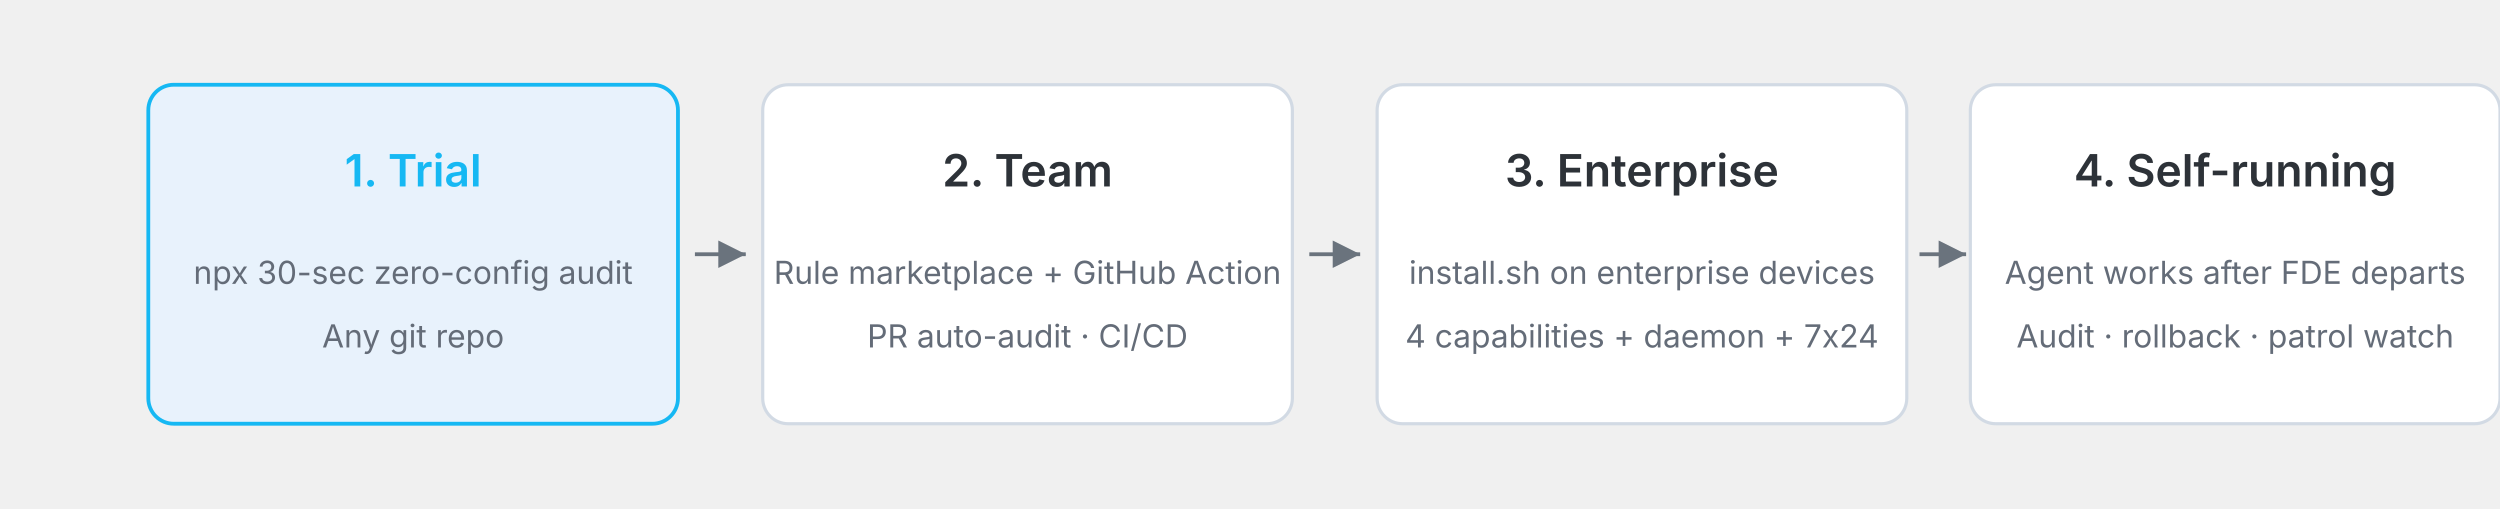
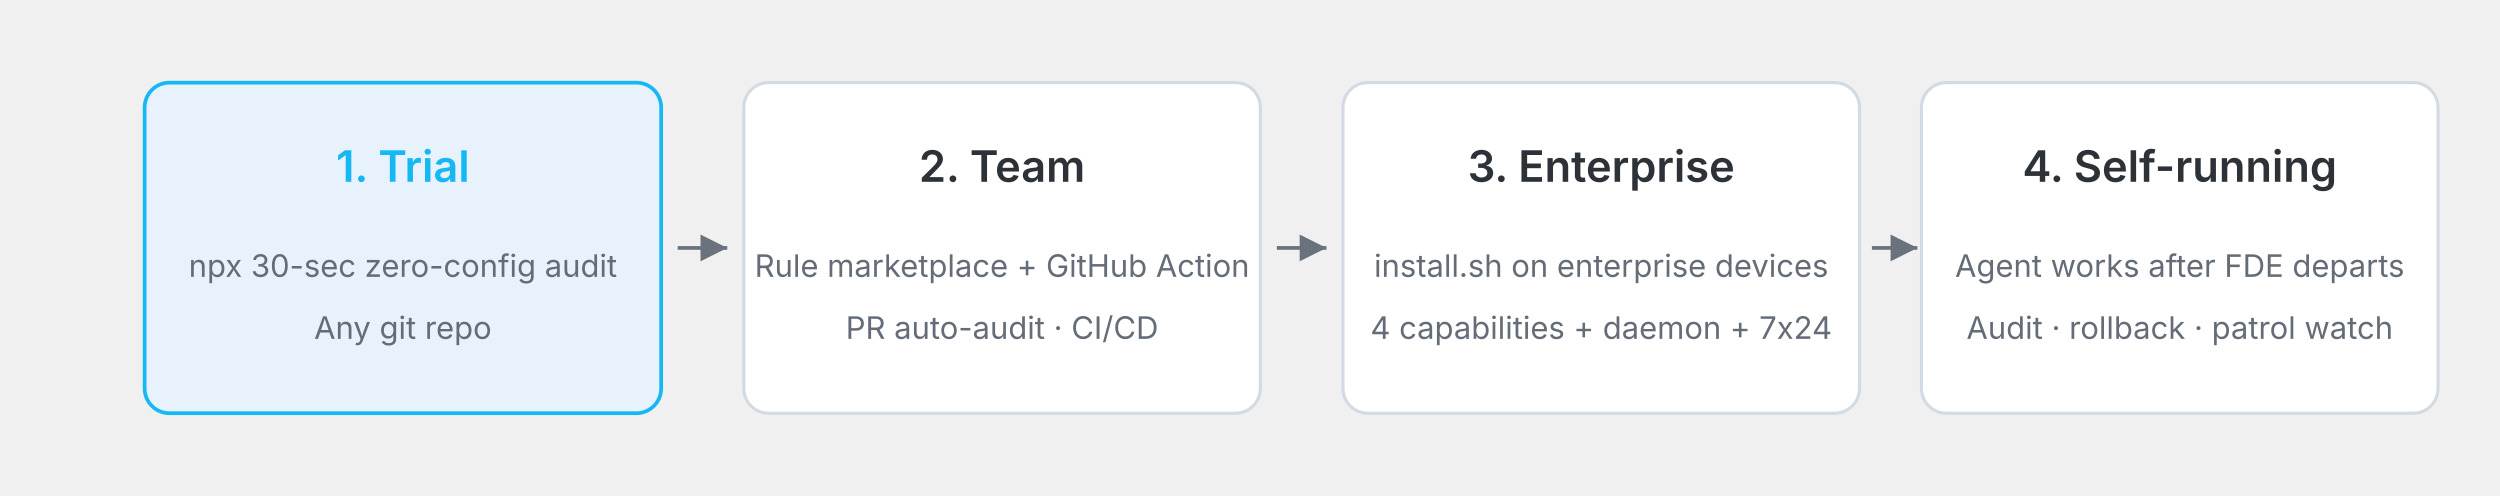
- <svg xmlns="http://www.w3.org/2000/svg" width="1180" height="240" viewBox="0 0 1180 240" font-family="-apple-system, 'PingFang SC', 'Hiragino Sans GB', 'Microsoft YaHei', sans-serif">
+ <svg xmlns="http://www.w3.org/2000/svg" width="1210" height="240" viewBox="0 0 1210 240" font-family="-apple-system, 'PingFang SC', 'Hiragino Sans GB', 'Microsoft YaHei', sans-serif">
  <defs>
    <marker id="arr2e" viewBox="0 0 10 10" refX="8" refY="5" markerWidth="9" markerHeight="9" orient="auto-start-reverse">
      <path d="M 0 1 L 8 5 L 0 9 z" fill="#6A737D" />
    </marker>
  </defs>
  <rect x="70" y="40" width="250" height="160" rx="12" fill="#E8F2FC" stroke="#16B8F3" stroke-width="1.8" />
  <text x="195" y="88" text-anchor="middle" font-size="21" font-weight="600" fill="#16B8F3">1. Trial</text>
  <text x="195" y="134" text-anchor="middle" font-size="15" fill="#646C78">npx 30-sec zero-config audit</text>
  <text x="195" y="164" text-anchor="middle" font-size="15" fill="#646C78">Any git repo</text>
  <line x1="328" y1="120" x2="352" y2="120" stroke="#6A737D" stroke-width="1.8" marker-end="url(#arr2e)" />
  <rect x="360" y="40" width="250" height="160" rx="12" fill="#FFFFFF" stroke="#D2DAE4" stroke-width="1.5" />
  <text x="485" y="88" text-anchor="middle" font-size="21" font-weight="600" fill="#2D3238">2. Team</text>
  <text x="485" y="134" text-anchor="middle" font-size="15" fill="#646C78">Rule marketplace + GitHub Action</text>
  <text x="485" y="164" text-anchor="middle" font-size="15" fill="#646C78">PR auto-audit · CI/CD</text>
  <line x1="618" y1="120" x2="642" y2="120" stroke="#6A737D" stroke-width="1.8" marker-end="url(#arr2e)" />
  <rect x="650" y="40" width="250" height="160" rx="12" fill="#FFFFFF" stroke="#D2DAE4" stroke-width="1.5" />
  <text x="775" y="88" text-anchor="middle" font-size="21" font-weight="600" fill="#2D3238">3. Enterprise</text>
  <text x="775" y="134" text-anchor="middle" font-size="15" fill="#646C78">install.sh on enterprise devices</text>
  <text x="775" y="164" text-anchor="middle" font-size="15" fill="#646C78">4 capabilities + daemon + 7x24</text>
  <line x1="906" y1="120" x2="928" y2="120" stroke="#6A737D" stroke-width="1.8" marker-end="url(#arr2e)" />
  <rect x="930" y="40" width="250" height="160" rx="12" fill="#FFFFFF" stroke="#D2DAE4" stroke-width="1.5" />
  <text x="1055" y="88" text-anchor="middle" font-size="21" font-weight="600" fill="#2D3238">4. Self-running</text>
  <text x="1055" y="134" text-anchor="middle" font-size="15" fill="#646C78">Agent works after FDE departs</text>
  <text x="1055" y="164" text-anchor="middle" font-size="15" fill="#646C78">Audit · rollback · patrol watch</text>
</svg>
